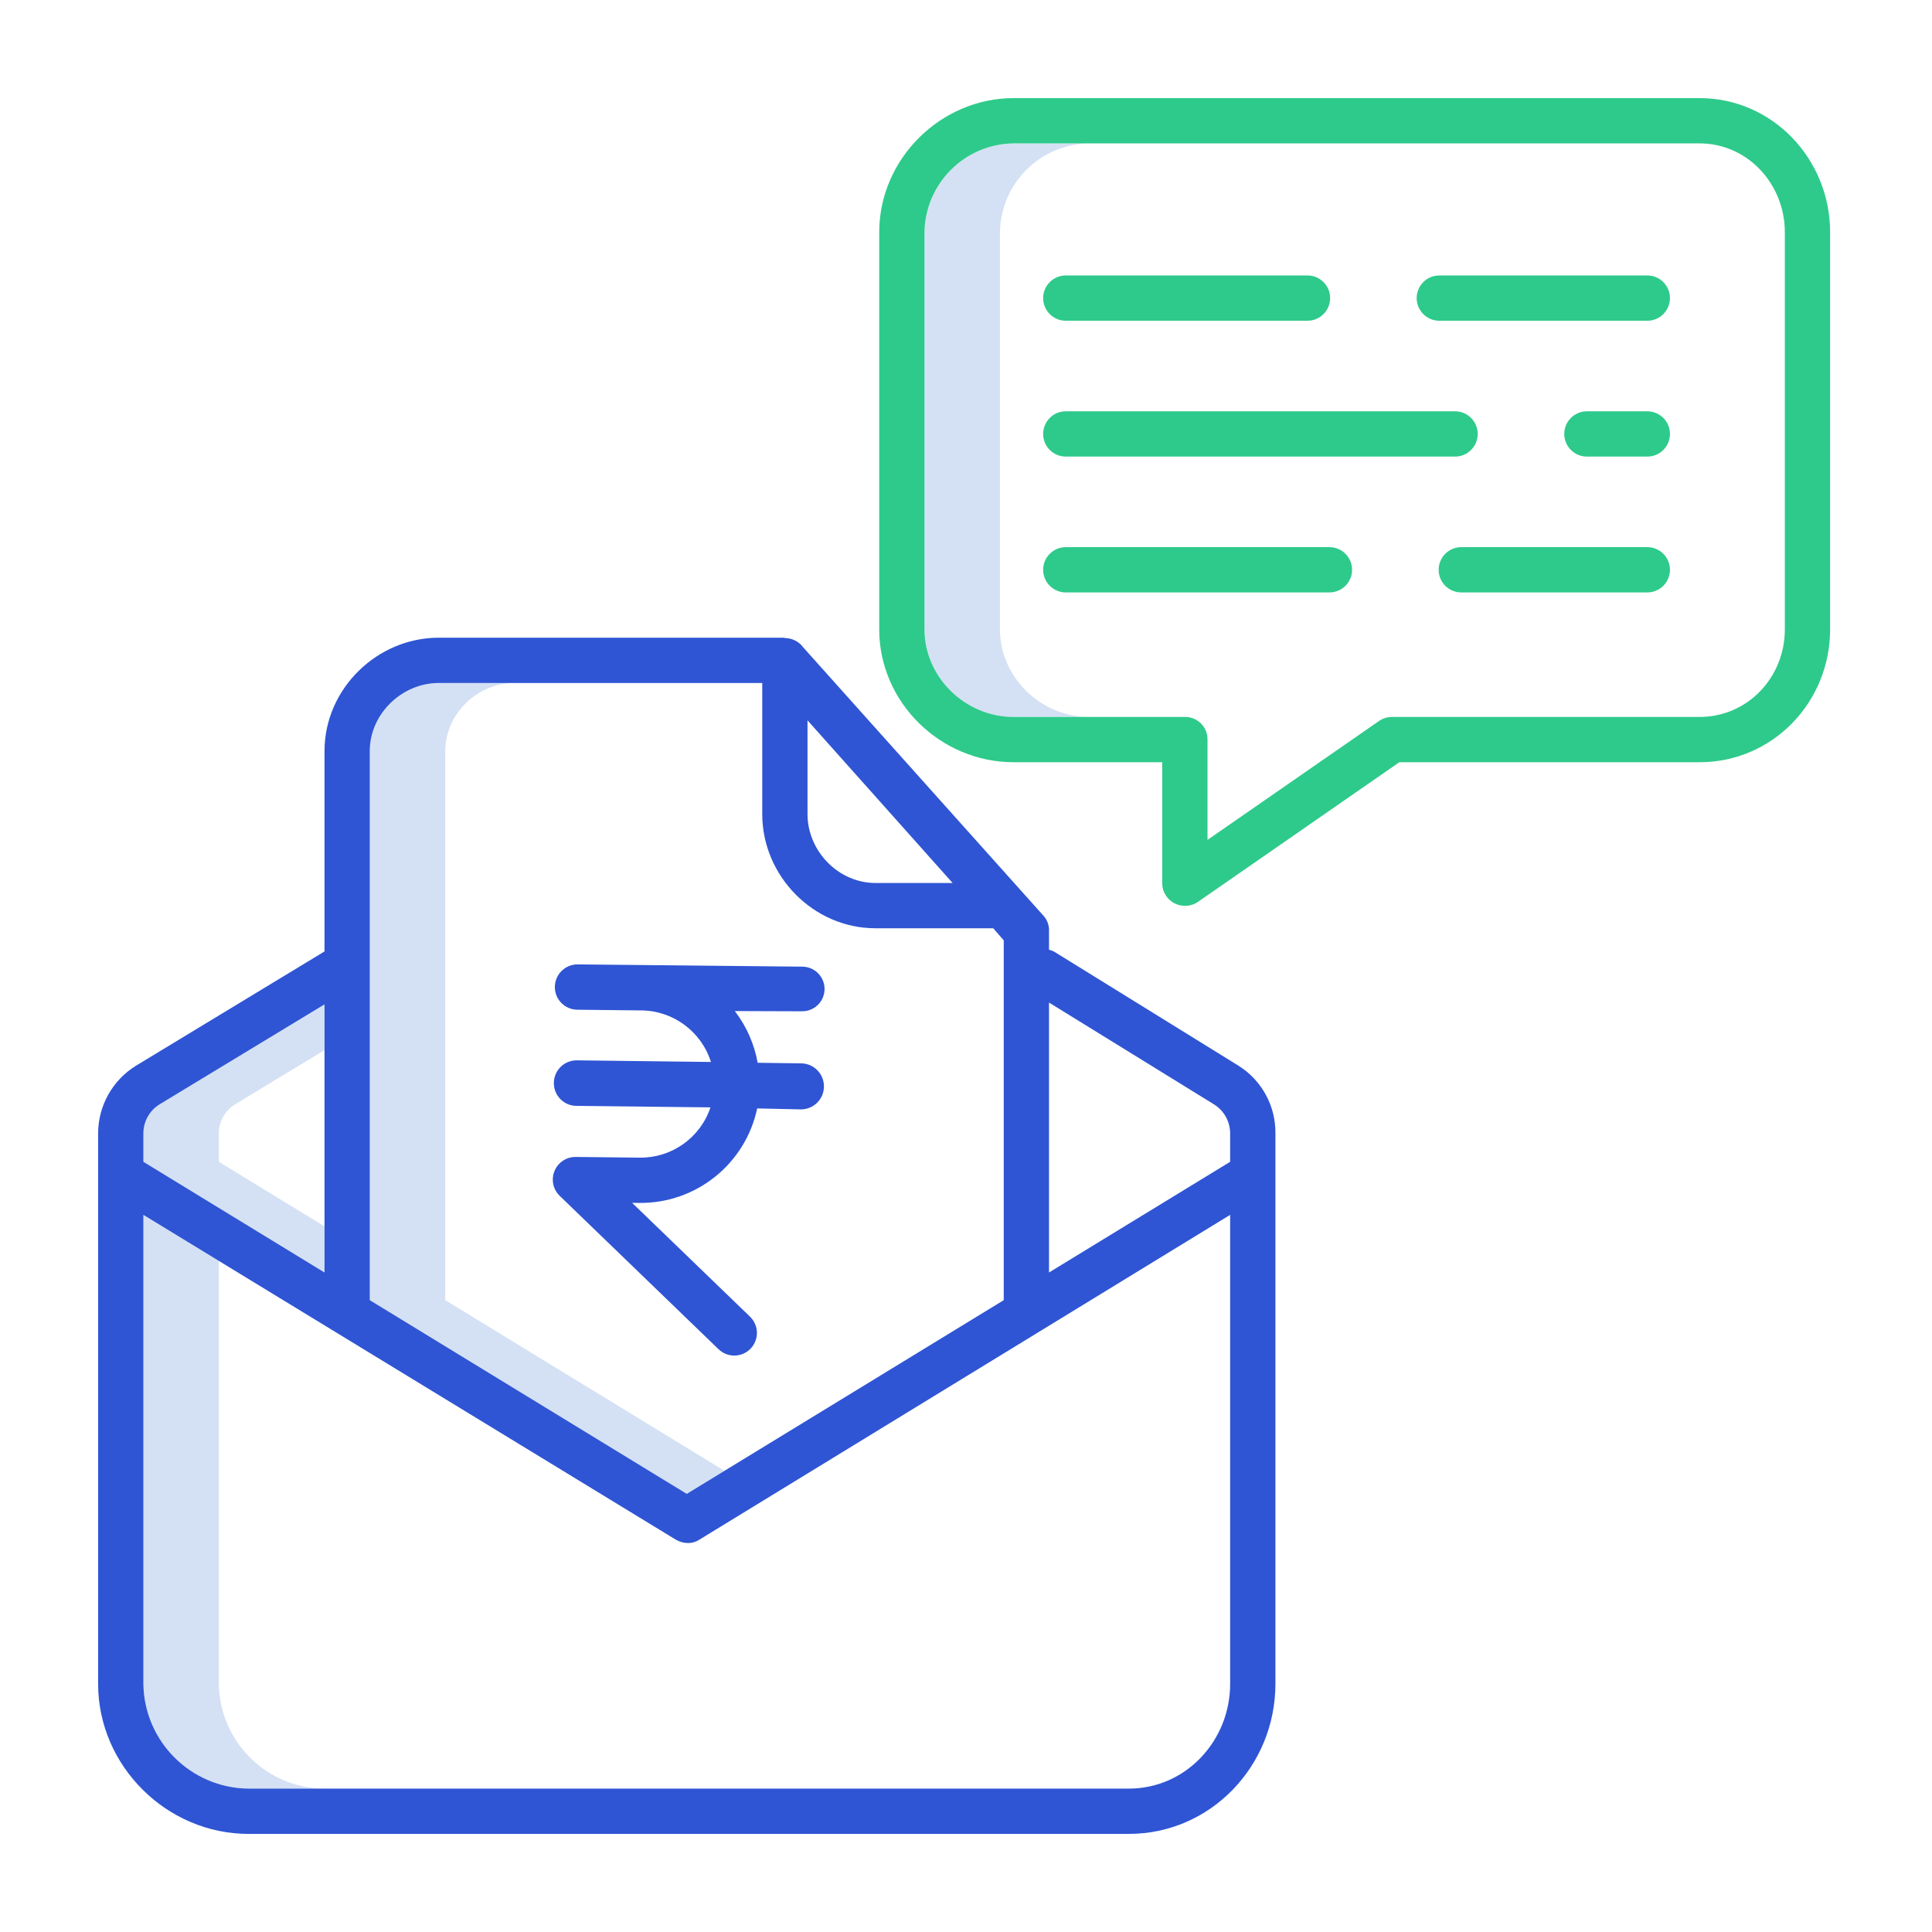
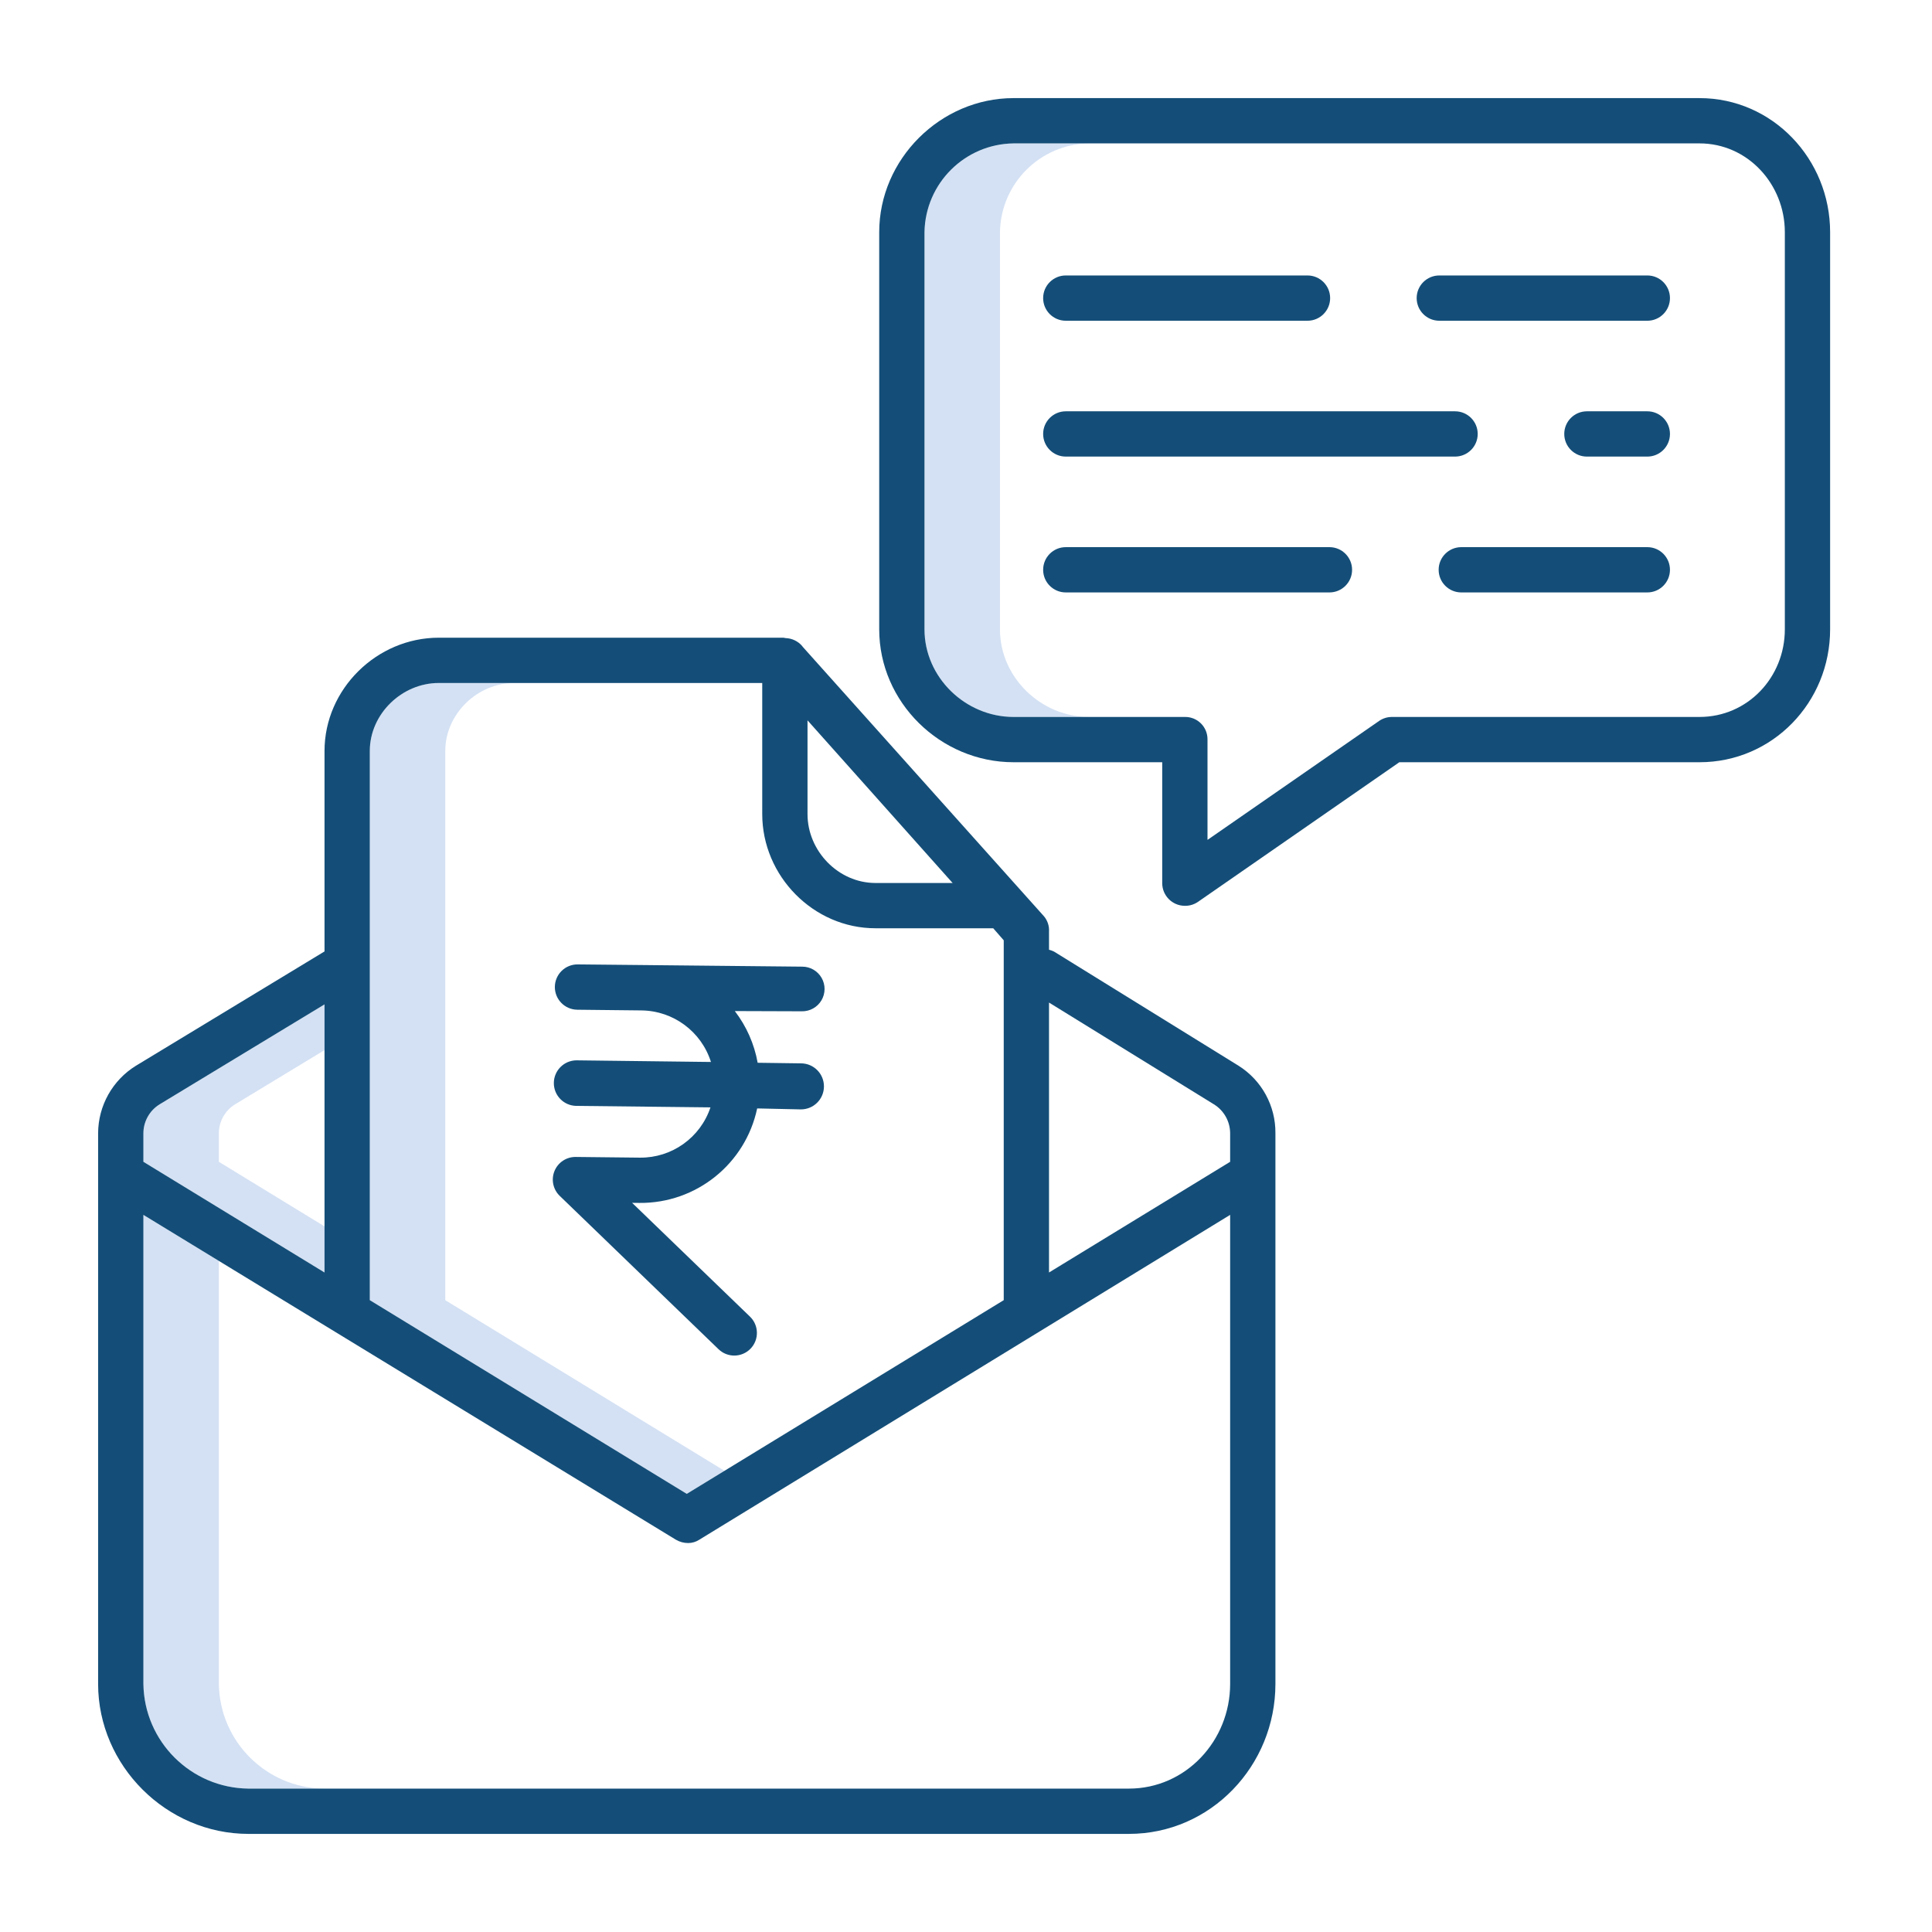
<svg xmlns="http://www.w3.org/2000/svg" id="Layer_1" data-name="Layer 1" viewBox="0 0 512 512" width="512" height="512">
  <path d="M118,344.556V199.027c0-9.806,8.479-18.027,18.286-18.027h-20C106.479,181,98,189.221,98,199.027V344.556l84,51.334,10-6.112Z" style="fill:#d4e1f4" />
  <path d="M58,307.888v-7.555a9.046,9.046,0,0,1,4.288-7.668L86,278.294V266.173L42.288,292.665A9.046,9.046,0,0,0,38,300.333v7.555l48,29.334V325Z" style="fill:#d4e1f4" />
  <path d="M58,446.254v-112.1l-20-12.2v124.3A28.152,28.152,0,0,0,65.833,474h20A28.152,28.152,0,0,1,58,446.254Z" style="fill:#d4e1f4" />
  <path d="M265,166.778V61.527A23.929,23.929,0,0,1,288.614,38h-20A23.929,23.929,0,0,0,245,61.527V166.778C245,179.523,255.869,190,268.614,190h20C275.869,190,265,179.523,265,166.778Z" style="fill:#d4e1f4" />
-   <path d="M299.167,486C320.855,486,338,467.942,338,446.254V300.333a20.886,20.886,0,0,0-9.777-17.905l-48.886-30.245c-.2-.124-.6-.237-.813-.336L278,251.69v-4.8a5.785,5.785,0,0,0-1.284-4.007l-64.027-71.518c-.042-.046-.031-.081-.074-.126a6.036,6.036,0,0,0-4.432-2.137c-.2,0-.371-.106-.568-.106H116.286C99.862,169,86,182.6,86,199.027v53.114L36.05,282.414A21.128,21.128,0,0,0,26,300.333V446.254C26,467.942,44.145,486,65.833,486Zm22.526-193.346A9.053,9.053,0,0,1,326,300.333v7.555l-48,29.334V265.69ZM214,190.9,252.45,234H232c-9.807,0-18-8.451-18-18.258ZM116.286,181H202v34.742C202,232.166,215.576,246,232,246h31.214L266,249.19v95.366L182,395.89,98,344.556V199.027C98,189.221,106.479,181,116.286,181Zm-74,111.665L86,266.173v71.049L38,307.888v-7.555A9.046,9.046,0,0,1,42.288,292.665ZM38,446.254v-124.3l141.121,86.088a6.438,6.438,0,0,0,3.254.88,5.365,5.365,0,0,0,2.941-.88L326,321.953v124.3C326,461.325,314.238,474,299.167,474H65.833A28.152,28.152,0,0,1,38,446.254Z" style="fill:#2f55d4" />
-   <path d="M169.577,306.787l-17.013-.183a6,6,0,0,0-4.231,10.317l42.089,40.637a6,6,0,1,0,8.335-8.633L167.52,318.766l1.928.021a31.59,31.59,0,0,0,31.21-25.043l11.5.256h.066a6.1,6.1,0,0,0,.063-12.2l-11.5-.157a31.654,31.654,0,0,0-6.056-13.7l17.705.06h.065a5.916,5.916,0,1,0,.063-11.831l-42.44-.427-17.012-.168a6.005,6.005,0,0,0-.129,12.01l17.012.185a19.543,19.543,0,0,1,18.414,13.66L152.838,281h-.066a6.037,6.037,0,0,0-.063,12.073l35.571.393a19.5,19.5,0,0,1-18.7,13.321Z" style="fill:#2f55d4" />
-   <path d="M282.443,85H346.5a6,6,0,0,0,0-12H282.443a6,6,0,0,0,0,12Z" style="fill:#2eca8b" />
-   <path d="M436.557,73H381.431a6,6,0,0,0,0,12h55.126a6,6,0,0,0,0-12Z" style="fill:#2eca8b" />
-   <path d="M391.607,115a6,6,0,0,0-6-6H282.443a6,6,0,0,0,0,12H385.607A6,6,0,0,0,391.607,115Z" style="fill:#2eca8b" />
-   <path d="M436.557,109H420.544a6,6,0,0,0,0,12h16.013a6,6,0,0,0,0-12Z" style="fill:#2eca8b" />
-   <path d="M352.317,145H282.443a6,6,0,0,0,0,12h69.874a6,6,0,0,0,0-12Z" style="fill:#2eca8b" />
-   <path d="M436.557,145h-49.3a6,6,0,0,0,0,12h49.3a6,6,0,0,0,0-12Z" style="fill:#2eca8b" />
-   <path d="M450.386,26H268.614C249.252,26,233,42.165,233,61.527V166.778C233,186.141,249.252,202,268.614,202H308v32.051a6.008,6.008,0,0,0,6.006,6,5.941,5.941,0,0,0,3.424-1.018L370.837,202h79.549C469.748,202,485,186.141,485,166.778V61.527C485,42.165,469.748,26,450.386,26ZM473,166.778C473,179.523,463.131,190,450.386,190H368.958a5.964,5.964,0,0,0-3.427,1.018L320,222.579V195.893A5.9,5.9,0,0,0,314.009,190h-45.4C255.869,190,245,179.523,245,166.778V61.527A23.929,23.929,0,0,1,268.614,38H450.386C463.131,38,473,48.782,473,61.527Z" style="fill:#2eca8b" />
+   <path d="M299.167,486C320.855,486,338,467.942,338,446.254V300.333a20.886,20.886,0,0,0-9.777-17.905l-48.886-30.245c-.2-.124-.6-.237-.813-.336L278,251.69v-4.8a5.785,5.785,0,0,0-1.284-4.007l-64.027-71.518c-.042-.046-.031-.081-.074-.126a6.036,6.036,0,0,0-4.432-2.137c-.2,0-.371-.106-.568-.106H116.286C99.862,169,86,182.6,86,199.027v53.114L36.05,282.414A21.128,21.128,0,0,0,26,300.333V446.254C26,467.942,44.145,486,65.833,486Zm22.526-193.346A9.053,9.053,0,0,1,326,300.333v7.555l-48,29.334V265.69ZM214,190.9,252.45,234H232c-9.807,0-18-8.451-18-18.258ZM116.286,181H202v34.742C202,232.166,215.576,246,232,246h31.214L266,249.19v95.366L182,395.89,98,344.556V199.027C98,189.221,106.479,181,116.286,181Zm-74,111.665L86,266.173v71.049L38,307.888v-7.555A9.046,9.046,0,0,1,42.288,292.665ZM38,446.254v-124.3l141.121,86.088a6.438,6.438,0,0,0,3.254.88,5.365,5.365,0,0,0,2.941-.88L326,321.953v124.3C326,461.325,314.238,474,299.167,474H65.833A28.152,28.152,0,0,1,38,446.254Z" style="fill:#144e78" />
+   <path d="M169.577,306.787l-17.013-.183a6,6,0,0,0-4.231,10.317l42.089,40.637a6,6,0,1,0,8.335-8.633L167.52,318.766l1.928.021a31.59,31.59,0,0,0,31.21-25.043l11.5.256h.066a6.1,6.1,0,0,0,.063-12.2l-11.5-.157a31.654,31.654,0,0,0-6.056-13.7l17.705.06h.065a5.916,5.916,0,1,0,.063-11.831l-42.44-.427-17.012-.168a6.005,6.005,0,0,0-.129,12.01l17.012.185a19.543,19.543,0,0,1,18.414,13.66L152.838,281h-.066a6.037,6.037,0,0,0-.063,12.073l35.571.393a19.5,19.5,0,0,1-18.7,13.321Z" style="fill:#144e78" />
+   <path d="M282.443,85H346.5a6,6,0,0,0,0-12H282.443a6,6,0,0,0,0,12Z" style="fill:#144e78" />
+   <path d="M436.557,73H381.431a6,6,0,0,0,0,12h55.126a6,6,0,0,0,0-12Z" style="fill:#144e78" />
+   <path d="M391.607,115a6,6,0,0,0-6-6H282.443a6,6,0,0,0,0,12H385.607A6,6,0,0,0,391.607,115Z" style="fill:#144e78" />
+   <path d="M436.557,109H420.544a6,6,0,0,0,0,12h16.013a6,6,0,0,0,0-12Z" style="fill:#144e78" />
+   <path d="M352.317,145H282.443a6,6,0,0,0,0,12h69.874a6,6,0,0,0,0-12Z" style="fill:#144e78" />
+   <path d="M436.557,145h-49.3a6,6,0,0,0,0,12h49.3a6,6,0,0,0,0-12Z" style="fill:#144e78" />
+   <path d="M450.386,26H268.614C249.252,26,233,42.165,233,61.527V166.778C233,186.141,249.252,202,268.614,202H308v32.051a6.008,6.008,0,0,0,6.006,6,5.941,5.941,0,0,0,3.424-1.018L370.837,202h79.549C469.748,202,485,186.141,485,166.778V61.527C485,42.165,469.748,26,450.386,26ZM473,166.778C473,179.523,463.131,190,450.386,190H368.958a5.964,5.964,0,0,0-3.427,1.018L320,222.579V195.893A5.9,5.9,0,0,0,314.009,190h-45.4C255.869,190,245,179.523,245,166.778V61.527A23.929,23.929,0,0,1,268.614,38H450.386C463.131,38,473,48.782,473,61.527Z" style="fill:#144e78" />
</svg>
